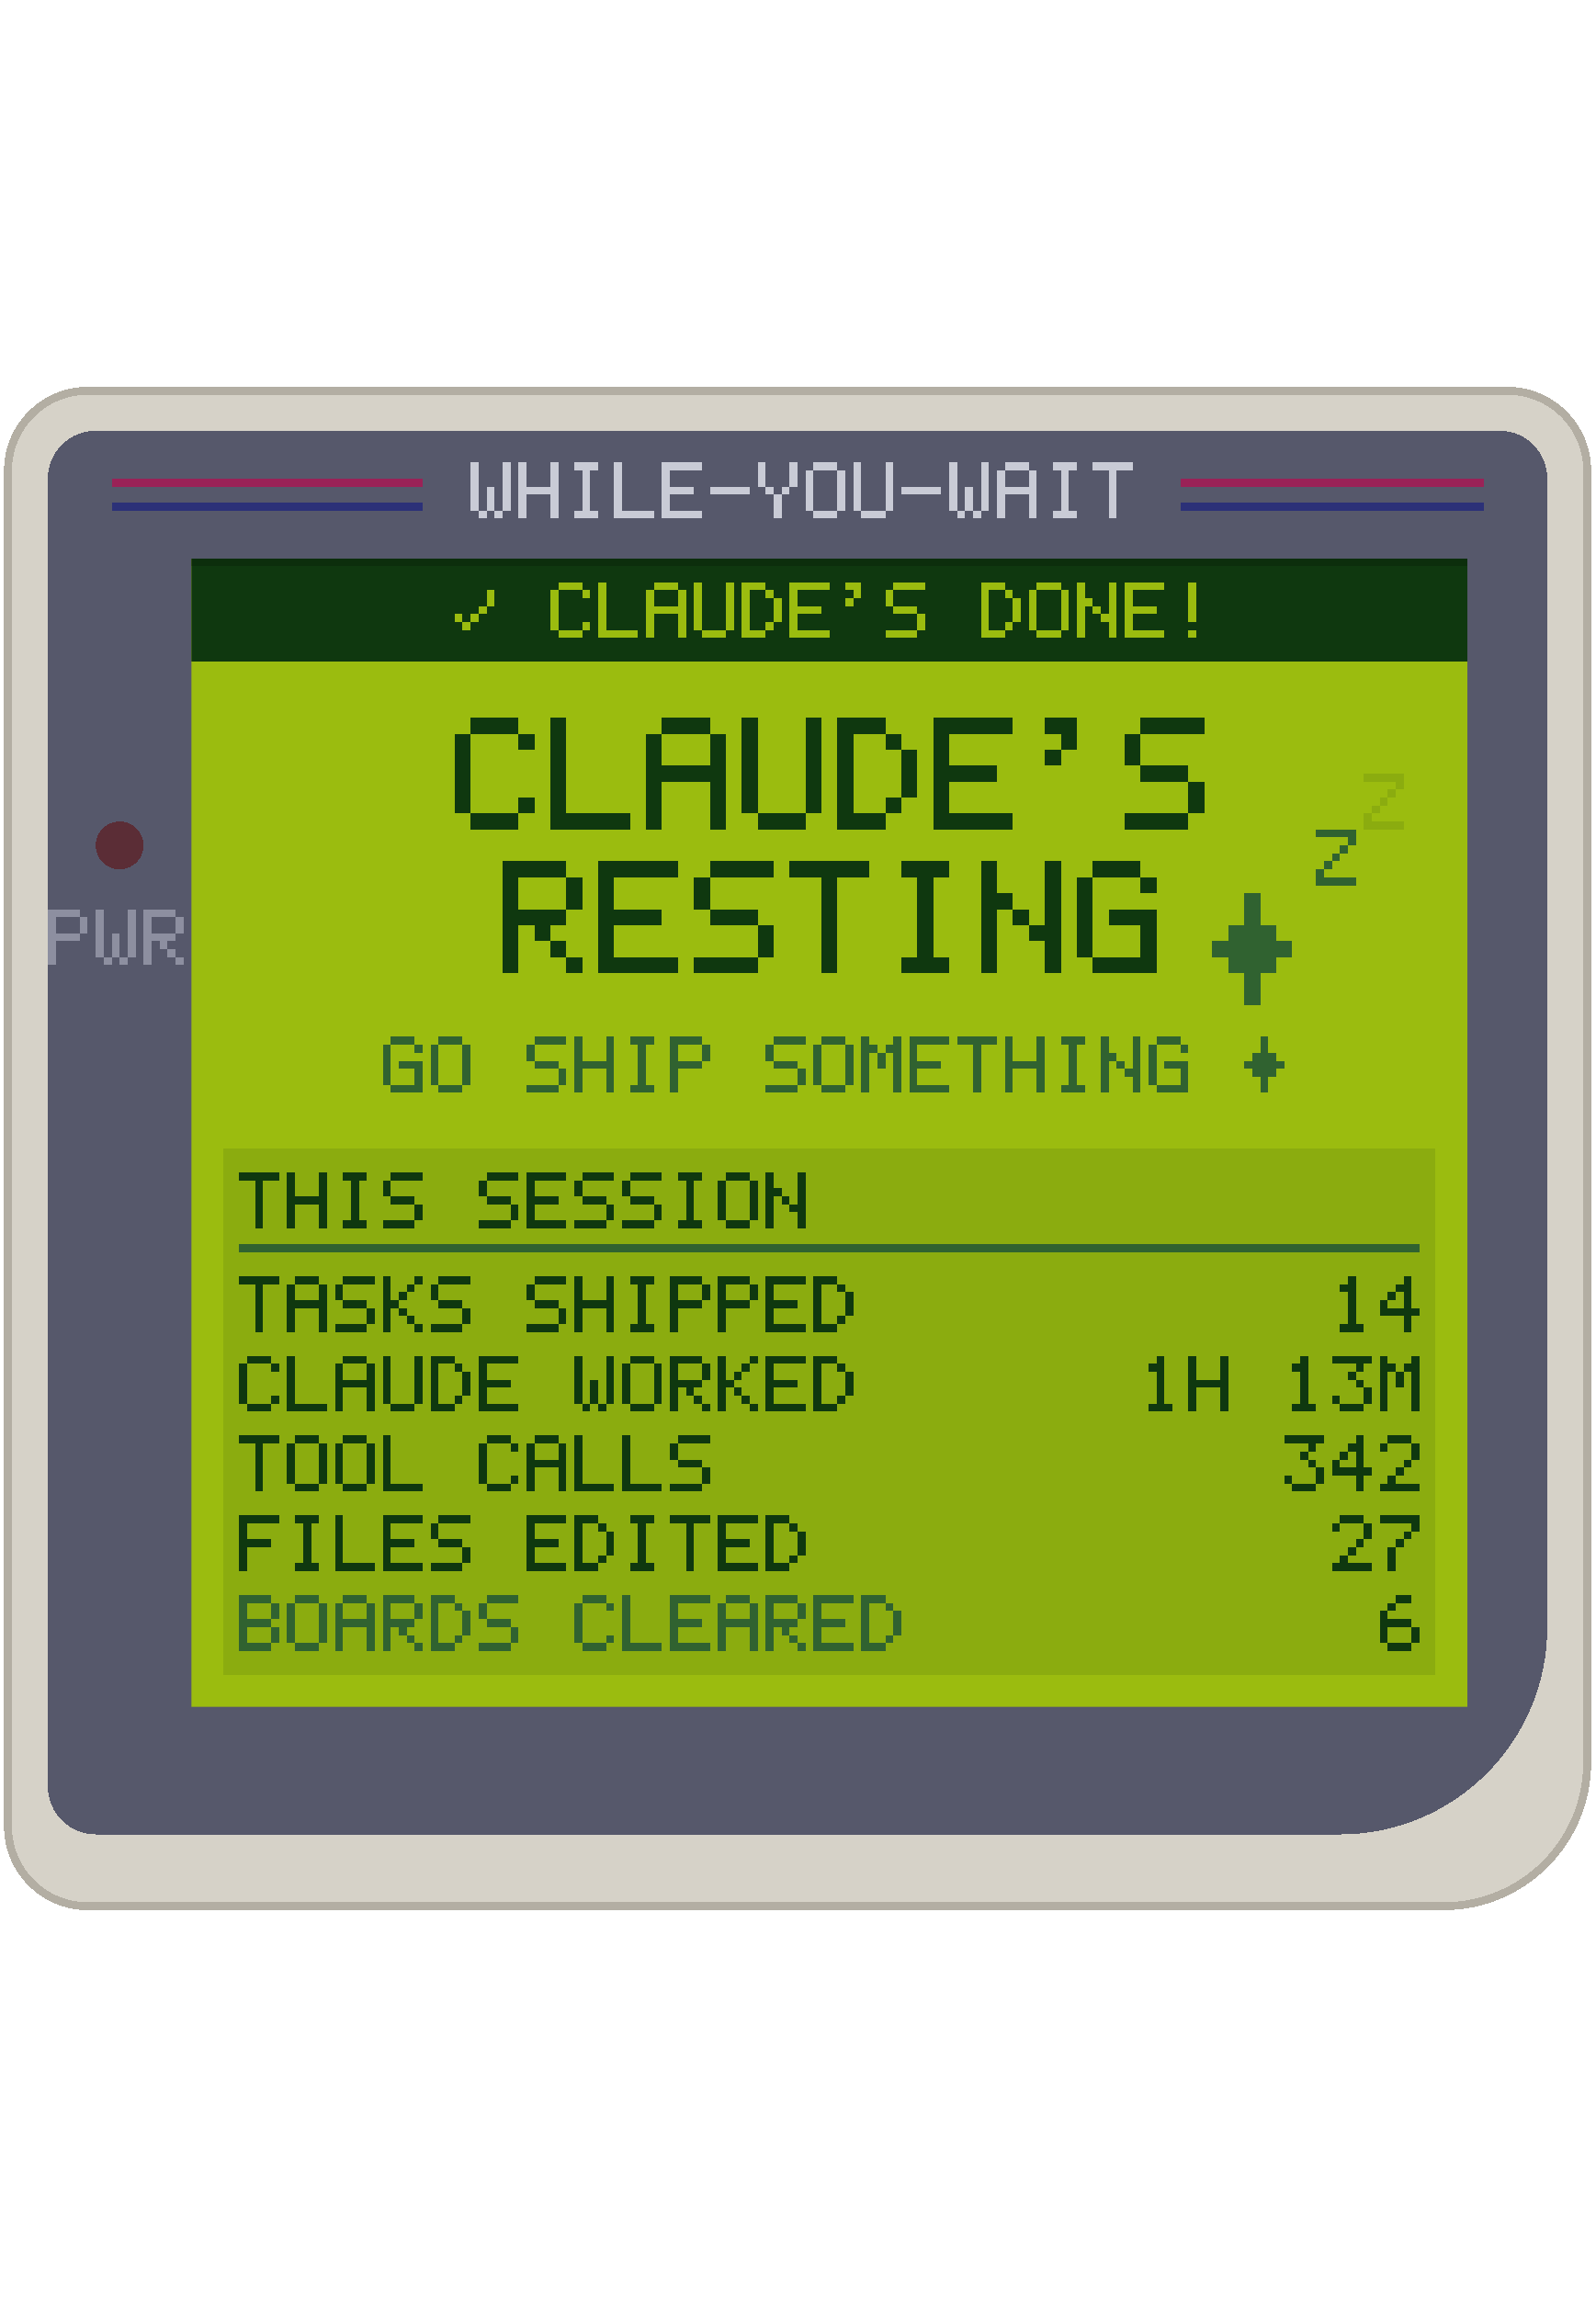
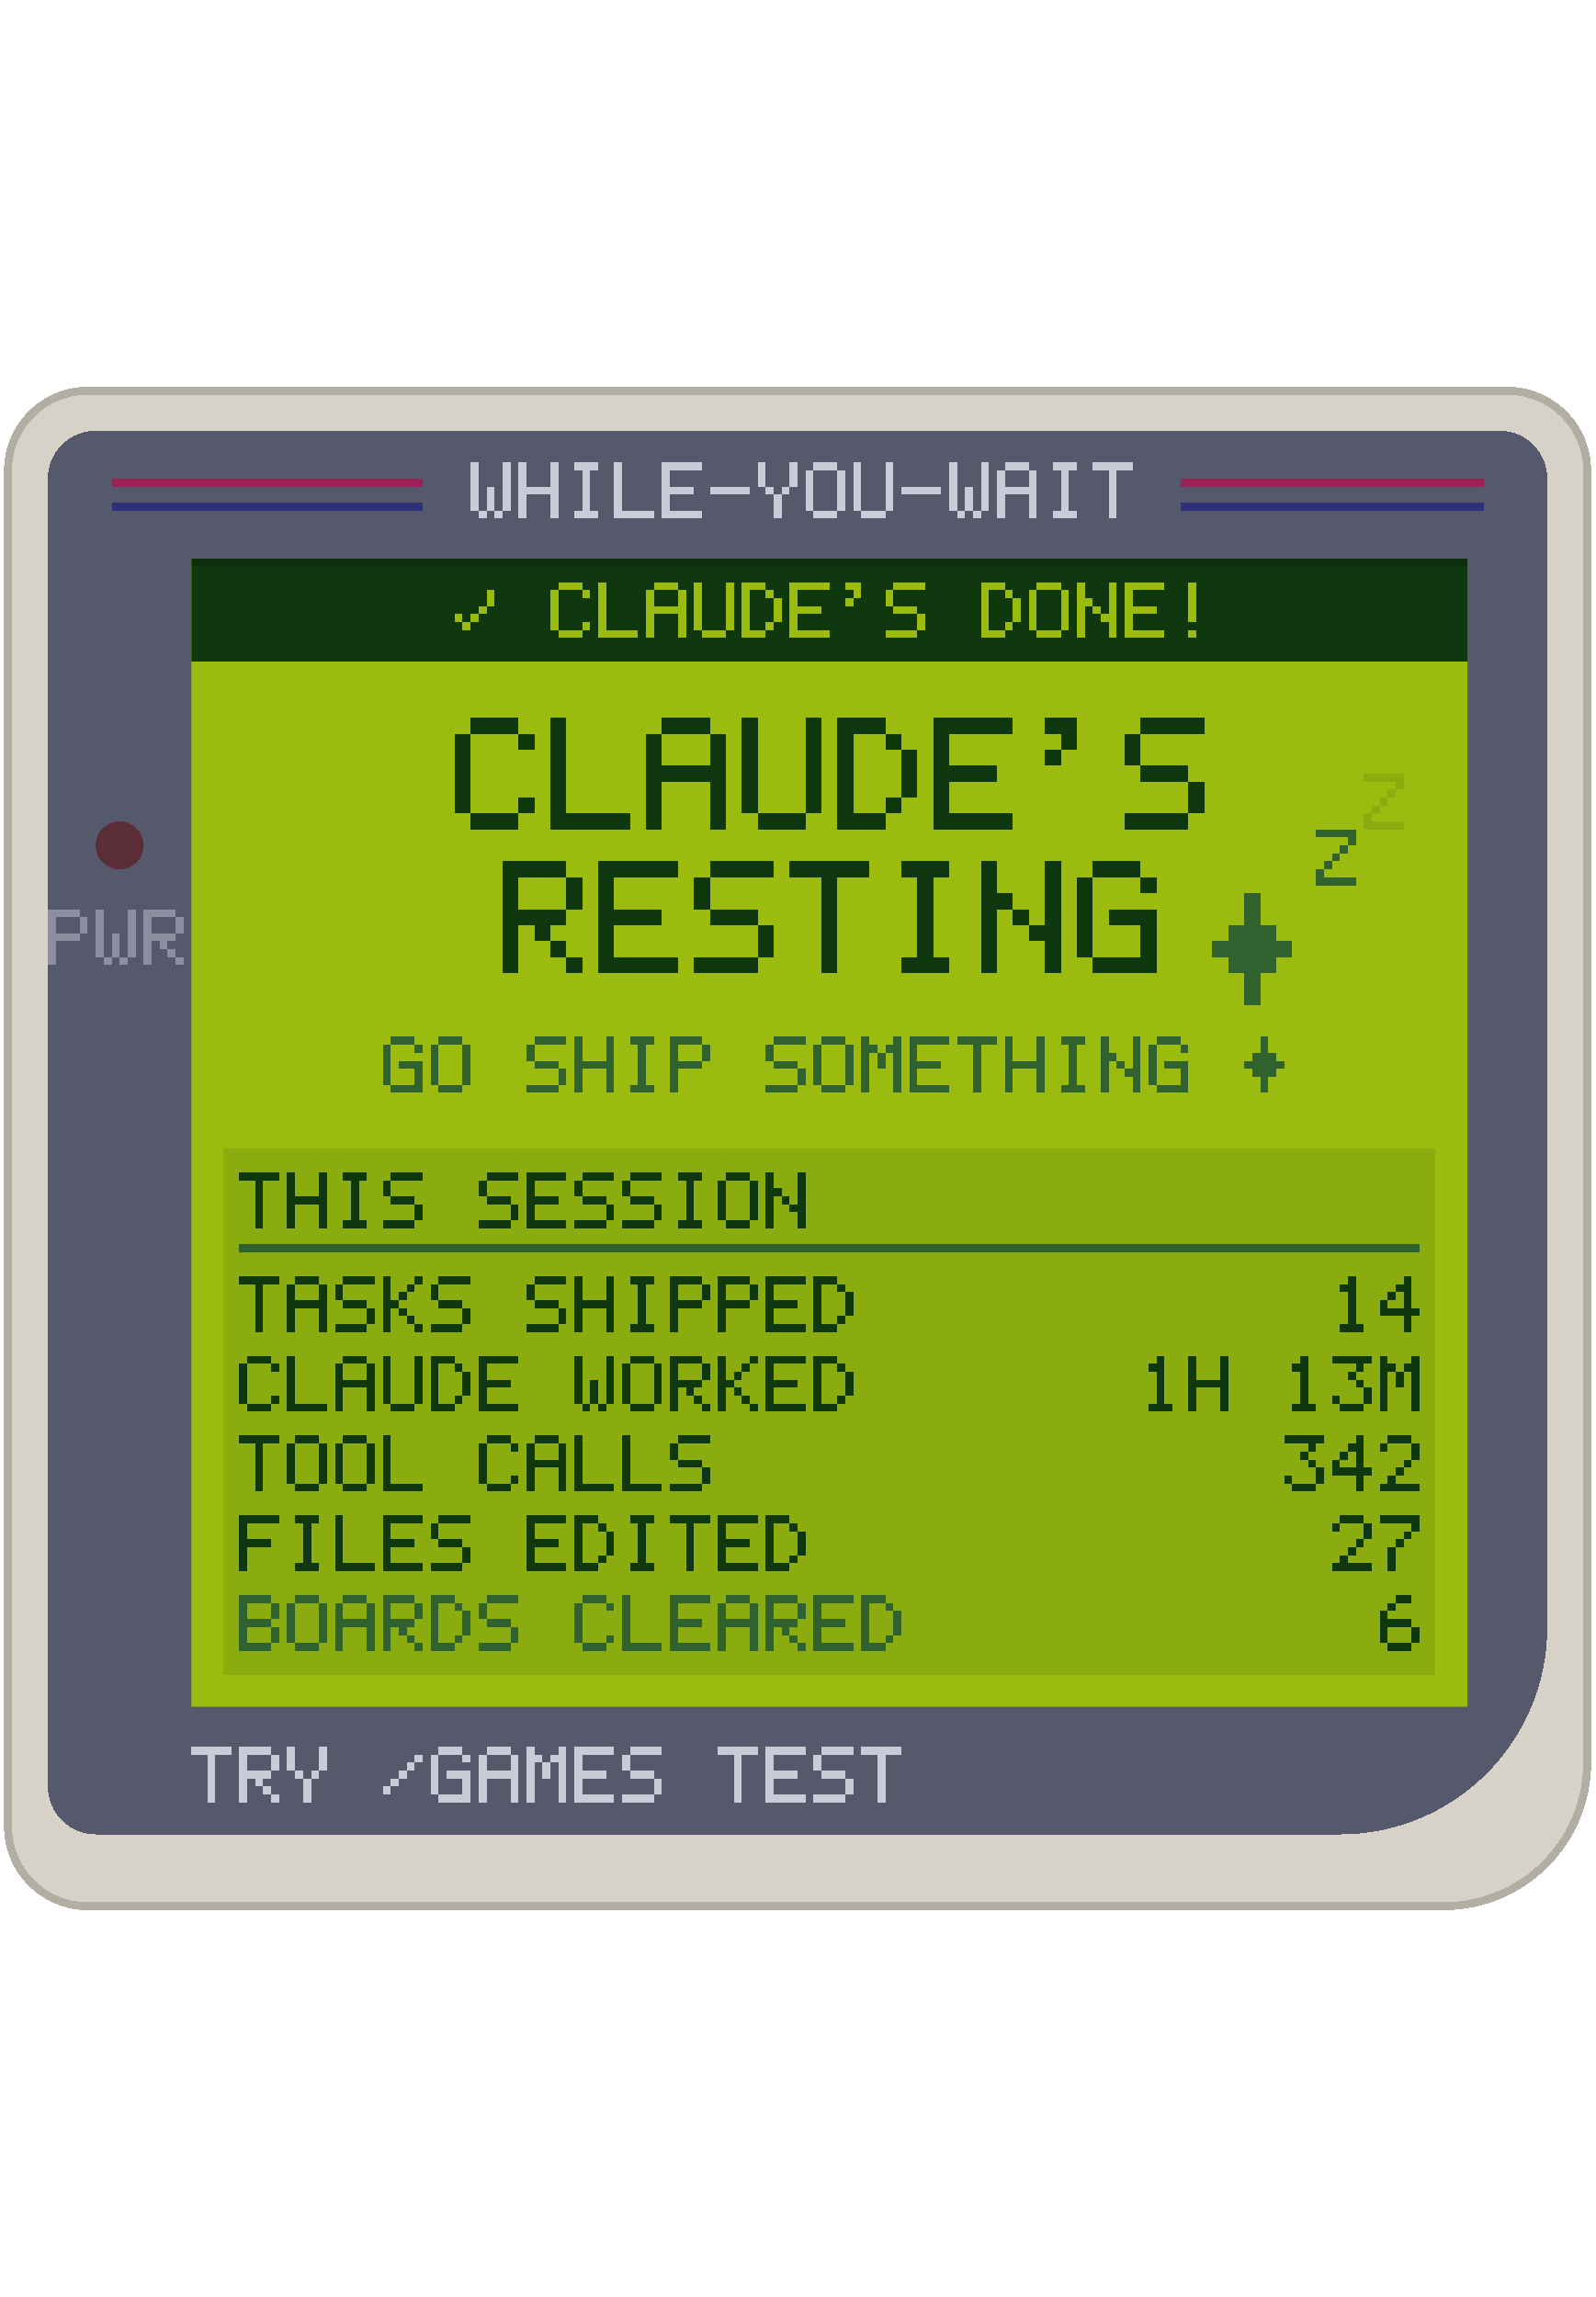
<svg xmlns="http://www.w3.org/2000/svg" viewBox="0 0 200 192" width="300" height="432" shape-rendering="crispEdges">
  <defs>
    <path id="a2713" d="M4 1h1v1h-1zM4 2h1v1h-1zM3 3h1v1h-1zM0 4h1v1h-1zM2 4h1v1h-1zM1 5h1v1h-1z" />
    <path id="a43" d="M1 0h3v1h-3zM0 1h1v1h-1zM4 1h1v1h-1zM0 2h1v1h-1zM0 3h1v1h-1zM0 4h1v1h-1zM0 5h1v1h-1zM4 5h1v1h-1zM1 6h3v1h-3z" />
    <path id="a4c" d="M0 0h1v1h-1zM0 1h1v1h-1zM0 2h1v1h-1zM0 3h1v1h-1zM0 4h1v1h-1zM0 5h1v1h-1zM0 6h5v1h-5z" />
    <path id="a41" d="M1 0h3v1h-3zM0 1h1v1h-1zM4 1h1v1h-1zM0 2h1v1h-1zM4 2h1v1h-1zM0 3h5v1h-5zM0 4h1v1h-1zM4 4h1v1h-1zM0 5h1v1h-1zM4 5h1v1h-1zM0 6h1v1h-1zM4 6h1v1h-1z" />
    <path id="a55" d="M0 0h1v1h-1zM4 0h1v1h-1zM0 1h1v1h-1zM4 1h1v1h-1zM0 2h1v1h-1zM4 2h1v1h-1zM0 3h1v1h-1zM4 3h1v1h-1zM0 4h1v1h-1zM4 4h1v1h-1zM0 5h1v1h-1zM4 5h1v1h-1zM1 6h3v1h-3z" />
    <path id="a44" d="M0 0h3v1h-3zM0 1h1v1h-1zM3 1h1v1h-1zM0 2h1v1h-1zM4 2h1v1h-1zM0 3h1v1h-1zM4 3h1v1h-1zM0 4h1v1h-1zM4 4h1v1h-1zM0 5h1v1h-1zM3 5h1v1h-1zM0 6h3v1h-3z" />
    <path id="a45" d="M0 0h5v1h-5zM0 1h1v1h-1zM0 2h1v1h-1zM0 3h4v1h-4zM0 4h1v1h-1zM0 5h1v1h-1zM0 6h5v1h-5z" />
    <path id="a27" d="M1 0h2v1h-2zM2 1h1v1h-1zM1 2h1v1h-1z" />
    <path id="a53" d="M1 0h4v1h-4zM0 1h1v1h-1zM0 2h1v1h-1zM1 3h3v1h-3zM4 4h1v1h-1zM4 5h1v1h-1zM0 6h4v1h-4z" />
    <path id="a4f" d="M1 0h3v1h-3zM0 1h1v1h-1zM4 1h1v1h-1zM0 2h1v1h-1zM4 2h1v1h-1zM0 3h1v1h-1zM4 3h1v1h-1zM0 4h1v1h-1zM4 4h1v1h-1zM0 5h1v1h-1zM4 5h1v1h-1zM1 6h3v1h-3z" />
    <path id="a4e" d="M0 0h1v1h-1zM4 0h1v1h-1zM0 1h1v1h-1zM4 1h1v1h-1zM0 2h2v1h-2zM4 2h1v1h-1zM0 3h1v1h-1zM2 3h1v1h-1zM4 3h1v1h-1zM0 4h1v1h-1zM3 4h2v1h-2zM0 5h1v1h-1zM4 5h1v1h-1zM0 6h1v1h-1zM4 6h1v1h-1z" />
    <path id="a21" d="M2 0h1v1h-1zM2 1h1v1h-1zM2 2h1v1h-1zM2 3h1v1h-1zM2 4h1v1h-1zM2 6h1v1h-1z" />
    <path id="a52" d="M0 0h4v1h-4zM0 1h1v1h-1zM4 1h1v1h-1zM0 2h1v1h-1zM4 2h1v1h-1zM0 3h4v1h-4zM0 4h1v1h-1zM2 4h1v1h-1zM0 5h1v1h-1zM3 5h1v1h-1zM0 6h1v1h-1zM4 6h1v1h-1z" />
    <path id="a54" d="M0 0h5v1h-5zM2 1h1v1h-1zM2 2h1v1h-1zM2 3h1v1h-1zM2 4h1v1h-1zM2 5h1v1h-1zM2 6h1v1h-1z" />
    <path id="a49" d="M1 0h3v1h-3zM2 1h1v1h-1zM2 2h1v1h-1zM2 3h1v1h-1zM2 4h1v1h-1zM2 5h1v1h-1zM1 6h3v1h-3z" />
    <path id="a47" d="M1 0h3v1h-3zM0 1h1v1h-1zM4 1h1v1h-1zM0 2h1v1h-1zM0 3h1v1h-1zM2 3h3v1h-3zM0 4h1v1h-1zM4 4h1v1h-1zM0 5h1v1h-1zM4 5h1v1h-1zM1 6h4v1h-4z" />
    <path id="a2726" d="M2 0h1v1h-1zM2 1h1v1h-1zM1 2h3v1h-3zM0 3h5v1h-5zM1 4h3v1h-3zM2 5h1v1h-1zM2 6h1v1h-1z" />
    <path id="a5a" d="M0 0h5v1h-5zM4 1h1v1h-1zM3 2h1v1h-1zM2 3h1v1h-1zM1 4h1v1h-1zM0 5h1v1h-1zM0 6h5v1h-5z" />
    <path id="a48" d="M0 0h1v1h-1zM4 0h1v1h-1zM0 1h1v1h-1zM4 1h1v1h-1zM0 2h1v1h-1zM4 2h1v1h-1zM0 3h5v1h-5zM0 4h1v1h-1zM4 4h1v1h-1zM0 5h1v1h-1zM4 5h1v1h-1zM0 6h1v1h-1zM4 6h1v1h-1z" />
    <path id="a50" d="M0 0h4v1h-4zM0 1h1v1h-1zM4 1h1v1h-1zM0 2h1v1h-1zM4 2h1v1h-1zM0 3h4v1h-4zM0 4h1v1h-1zM0 5h1v1h-1zM0 6h1v1h-1z" />
    <path id="a4d" d="M0 0h1v1h-1zM4 0h1v1h-1zM0 1h2v1h-2zM3 1h2v1h-2zM0 2h1v1h-1zM2 2h1v1h-1zM4 2h1v1h-1zM0 3h1v1h-1zM2 3h1v1h-1zM4 3h1v1h-1zM0 4h1v1h-1zM4 4h1v1h-1zM0 5h1v1h-1zM4 5h1v1h-1zM0 6h1v1h-1zM4 6h1v1h-1z" />
    <path id="a4b" d="M0 0h1v1h-1zM4 0h1v1h-1zM0 1h1v1h-1zM3 1h1v1h-1zM0 2h1v1h-1zM2 2h1v1h-1zM0 3h2v1h-2zM0 4h1v1h-1zM2 4h1v1h-1zM0 5h1v1h-1zM3 5h1v1h-1zM0 6h1v1h-1zM4 6h1v1h-1z" />
    <path id="a31" d="M2 0h1v1h-1zM1 1h2v1h-2zM2 2h1v1h-1zM2 3h1v1h-1zM2 4h1v1h-1zM2 5h1v1h-1zM1 6h3v1h-3z" />
    <path id="a34" d="M3 0h1v1h-1zM2 1h2v1h-2zM1 2h1v1h-1zM3 2h1v1h-1zM0 3h1v1h-1zM3 3h1v1h-1zM0 4h5v1h-5zM3 5h1v1h-1zM3 6h1v1h-1z" />
    <path id="a57" d="M0 0h1v1h-1zM4 0h1v1h-1zM0 1h1v1h-1zM4 1h1v1h-1zM0 2h1v1h-1zM4 2h1v1h-1zM0 3h1v1h-1zM2 3h1v1h-1zM4 3h1v1h-1zM0 4h1v1h-1zM2 4h1v1h-1zM4 4h1v1h-1zM0 5h1v1h-1zM2 5h1v1h-1zM4 5h1v1h-1zM1 6h1v1h-1zM3 6h1v1h-1z" />
    <path id="a33" d="M0 0h5v1h-5zM3 1h1v1h-1zM2 2h1v1h-1zM3 3h1v1h-1zM4 4h1v1h-1zM0 5h1v1h-1zM4 5h1v1h-1zM1 6h3v1h-3z" />
    <path id="a32" d="M1 0h3v1h-3zM0 1h1v1h-1zM4 1h1v1h-1zM4 2h1v1h-1zM3 3h1v1h-1zM2 4h1v1h-1zM1 5h1v1h-1zM0 6h5v1h-5z" />
    <path id="a46" d="M0 0h5v1h-5zM0 1h1v1h-1zM0 2h1v1h-1zM0 3h4v1h-4zM0 4h1v1h-1zM0 5h1v1h-1zM0 6h1v1h-1z" />
    <path id="a37" d="M0 0h5v1h-5zM4 1h1v1h-1zM3 2h1v1h-1zM2 3h1v1h-1zM1 4h1v1h-1zM1 5h1v1h-1zM1 6h1v1h-1z" />
    <path id="a42" d="M0 0h4v1h-4zM0 1h1v1h-1zM4 1h1v1h-1zM0 2h1v1h-1zM4 2h1v1h-1zM0 3h4v1h-4zM0 4h1v1h-1zM4 4h1v1h-1zM0 5h1v1h-1zM4 5h1v1h-1zM0 6h4v1h-4z" />
    <path id="a36" d="M2 0h2v1h-2zM1 1h1v1h-1zM0 2h1v1h-1zM0 3h4v1h-4zM0 4h1v1h-1zM4 4h1v1h-1zM0 5h1v1h-1zM4 5h1v1h-1zM1 6h3v1h-3z" />
    <path id="a2d" d="M0 3h5v1h-5z" />
    <path id="a59" d="M0 0h1v1h-1zM4 0h1v1h-1zM0 1h1v1h-1zM4 1h1v1h-1zM0 2h1v1h-1zM4 2h1v1h-1zM1 3h1v1h-1zM3 3h1v1h-1zM2 4h1v1h-1zM2 5h1v1h-1zM2 6h1v1h-1z" />
+     <path id="a2f" d="M4 1h1v1h-1zM3 2h1v1h-1zM2 3h1v1h-1zM1 4h1v1h-1zM0 5h1v1h-1z" />
    <clipPath id="lcdclip">
      <rect width="160" height="144" />
    </clipPath>
    <pattern id="dither" width="2" height="2" patternUnits="userSpaceOnUse">
      <rect width="1" height="1" fill="#0f380f" />
      <rect x="1" y="1" width="1" height="1" fill="#306230" />
    </pattern>
  </defs>
  <path d="M11 1h178a10 10 0 0 1 10 10v162a18 18 0 0 1 -18 18h-170a10 10 0 0 1 -10 -10v-170a10 10 0 0 1 10 -10z" fill="#d6d2c8" stroke="#b3aea3" stroke-width="1" />
  <path d="M12 6h176a6 6 0 0 1 6 6v144a26 26 0 0 1 -26 26h-156a6 6 0 0 1 -6 -6v-164a6 6 0 0 1 6 -6z" fill="#56586b" />
  <rect x="14" y="12" width="39" height="1" fill="#9a2257" />
  <rect x="14" y="15" width="39" height="1" fill="#2c3178" />
  <rect x="148" y="12" width="38" height="1" fill="#9a2257" />
  <rect x="148" y="15" width="38" height="1" fill="#2c3178" />
  <use href="#a57" x="59" y="10" fill="#c9cbd6" />
  <use href="#a48" x="65" y="10" fill="#c9cbd6" />
  <use href="#a49" x="71" y="10" fill="#c9cbd6" />
  <use href="#a4c" x="77" y="10" fill="#c9cbd6" />
  <use href="#a45" x="83" y="10" fill="#c9cbd6" />
  <use href="#a2d" x="89" y="10" fill="#c9cbd6" />
  <use href="#a59" x="95" y="10" fill="#c9cbd6" />
  <use href="#a4f" x="101" y="10" fill="#c9cbd6" />
  <use href="#a55" x="107" y="10" fill="#c9cbd6" />
  <use href="#a2d" x="113" y="10" fill="#c9cbd6" />
  <use href="#a57" x="119" y="10" fill="#c9cbd6" />
  <use href="#a41" x="125" y="10" fill="#c9cbd6" />
  <use href="#a49" x="131" y="10" fill="#c9cbd6" />
  <use href="#a54" x="137" y="10" fill="#c9cbd6" />
  <circle cx="15" cy="58" r="3" fill="#5b2d36" />
  <use href="#a50" x="6" y="66" fill="#8d8fa0" />
  <use href="#a57" x="12" y="66" fill="#8d8fa0" />
  <use href="#a52" x="18" y="66" fill="#8d8fa0" />
+   <use href="#a54" x="24" y="171" fill="#c9cbd6" />
+   <use href="#a52" x="30" y="171" fill="#c9cbd6" />
+   <use href="#a59" x="36" y="171" fill="#c9cbd6" />
+   <use href="#a2f" x="48" y="171" fill="#c9cbd6" />
+   <use href="#a47" x="54" y="171" fill="#c9cbd6" />
+   <use href="#a41" x="60" y="171" fill="#c9cbd6" />
+   <use href="#a4d" x="66" y="171" fill="#c9cbd6" />
+   <use href="#a45" x="72" y="171" fill="#c9cbd6" />
+   <use href="#a53" x="78" y="171" fill="#c9cbd6" />
+   <use href="#a54" x="90" y="171" fill="#c9cbd6" />
+   <use href="#a45" x="96" y="171" fill="#c9cbd6" />
+   <use href="#a53" x="102" y="171" fill="#c9cbd6" />
+   <use href="#a54" x="108" y="171" fill="#c9cbd6" />
  <g transform="translate(24 22)" clip-path="url(#lcdclip)">
    <rect x="0" y="0" width="160" height="144" fill="#9bbc0f" />
    <rect x="0" y="0" width="160" height="13" fill="#0f380f" />
    <use href="#a2713" x="33" y="3" fill="#9bbc0f" />
    <use href="#a43" x="45" y="3" fill="#9bbc0f" />
    <use href="#a4c" x="51" y="3" fill="#9bbc0f" />
    <use href="#a41" x="57" y="3" fill="#9bbc0f" />
    <use href="#a55" x="63" y="3" fill="#9bbc0f" />
    <use href="#a44" x="69" y="3" fill="#9bbc0f" />
    <use href="#a45" x="75" y="3" fill="#9bbc0f" />
    <use href="#a27" x="81" y="3" fill="#9bbc0f" />
    <use href="#a53" x="87" y="3" fill="#9bbc0f" />
    <use href="#a44" x="99" y="3" fill="#9bbc0f" />
    <use href="#a4f" x="105" y="3" fill="#9bbc0f" />
    <use href="#a4e" x="111" y="3" fill="#9bbc0f" />
    <use href="#a45" x="117" y="3" fill="#9bbc0f" />
    <use href="#a21" x="123" y="3" fill="#9bbc0f" />
    <use href="#a43" transform="translate(33 20) scale(2)" fill="#0f380f" />
    <use href="#a4c" transform="translate(45 20) scale(2)" fill="#0f380f" />
    <use href="#a41" transform="translate(57 20) scale(2)" fill="#0f380f" />
    <use href="#a55" transform="translate(69 20) scale(2)" fill="#0f380f" />
    <use href="#a44" transform="translate(81 20) scale(2)" fill="#0f380f" />
    <use href="#a45" transform="translate(93 20) scale(2)" fill="#0f380f" />
    <use href="#a27" transform="translate(105 20) scale(2)" fill="#0f380f" />
    <use href="#a53" transform="translate(117 20) scale(2)" fill="#0f380f" />
    <use href="#a52" transform="translate(39 38) scale(2)" fill="#0f380f" />
    <use href="#a45" transform="translate(51 38) scale(2)" fill="#0f380f" />
    <use href="#a53" transform="translate(63 38) scale(2)" fill="#0f380f" />
    <use href="#a54" transform="translate(75 38) scale(2)" fill="#0f380f" />
    <use href="#a49" transform="translate(87 38) scale(2)" fill="#0f380f" />
    <use href="#a4e" transform="translate(99 38) scale(2)" fill="#0f380f" />
    <use href="#a47" transform="translate(111 38) scale(2)" fill="#0f380f" />
    <use href="#a2726" transform="translate(128 42) scale(2)" fill="#306230" />
    <use href="#a5a" x="141" y="34" fill="#306230" />
    <use href="#a5a" x="147" y="27" fill="#8bac0f" />
    <use href="#a47" x="24" y="60" fill="#306230" />
    <use href="#a4f" x="30" y="60" fill="#306230" />
    <use href="#a53" x="42" y="60" fill="#306230" />
    <use href="#a48" x="48" y="60" fill="#306230" />
    <use href="#a49" x="54" y="60" fill="#306230" />
    <use href="#a50" x="60" y="60" fill="#306230" />
    <use href="#a53" x="72" y="60" fill="#306230" />
    <use href="#a4f" x="78" y="60" fill="#306230" />
    <use href="#a4d" x="84" y="60" fill="#306230" />
    <use href="#a45" x="90" y="60" fill="#306230" />
    <use href="#a54" x="96" y="60" fill="#306230" />
    <use href="#a48" x="102" y="60" fill="#306230" />
    <use href="#a49" x="108" y="60" fill="#306230" />
    <use href="#a4e" x="114" y="60" fill="#306230" />
    <use href="#a47" x="120" y="60" fill="#306230" />
    <use href="#a2726" x="132" y="60" fill="#306230" />
    <rect x="4" y="74" width="152" height="66" fill="#8bac0f" />
    <use href="#a54" x="6" y="77" fill="#0f380f" />
    <use href="#a48" x="12" y="77" fill="#0f380f" />
    <use href="#a49" x="18" y="77" fill="#0f380f" />
    <use href="#a53" x="24" y="77" fill="#0f380f" />
    <use href="#a53" x="36" y="77" fill="#0f380f" />
    <use href="#a45" x="42" y="77" fill="#0f380f" />
    <use href="#a53" x="48" y="77" fill="#0f380f" />
    <use href="#a53" x="54" y="77" fill="#0f380f" />
    <use href="#a49" x="60" y="77" fill="#0f380f" />
    <use href="#a4f" x="66" y="77" fill="#0f380f" />
    <use href="#a4e" x="72" y="77" fill="#0f380f" />
    <rect x="6" y="86" width="148" height="1" fill="#306230" />
    <use href="#a54" x="6" y="90" fill="#0f380f" />
    <use href="#a41" x="12" y="90" fill="#0f380f" />
    <use href="#a53" x="18" y="90" fill="#0f380f" />
    <use href="#a4b" x="24" y="90" fill="#0f380f" />
    <use href="#a53" x="30" y="90" fill="#0f380f" />
    <use href="#a53" x="42" y="90" fill="#0f380f" />
    <use href="#a48" x="48" y="90" fill="#0f380f" />
    <use href="#a49" x="54" y="90" fill="#0f380f" />
    <use href="#a50" x="60" y="90" fill="#0f380f" />
    <use href="#a50" x="66" y="90" fill="#0f380f" />
    <use href="#a45" x="72" y="90" fill="#0f380f" />
    <use href="#a44" x="78" y="90" fill="#0f380f" />
    <use href="#a31" x="143" y="90" fill="#0f380f" />
    <use href="#a34" x="149" y="90" fill="#0f380f" />
    <use href="#a43" x="6" y="100" fill="#0f380f" />
    <use href="#a4c" x="12" y="100" fill="#0f380f" />
    <use href="#a41" x="18" y="100" fill="#0f380f" />
    <use href="#a55" x="24" y="100" fill="#0f380f" />
    <use href="#a44" x="30" y="100" fill="#0f380f" />
    <use href="#a45" x="36" y="100" fill="#0f380f" />
    <use href="#a57" x="48" y="100" fill="#0f380f" />
    <use href="#a4f" x="54" y="100" fill="#0f380f" />
    <use href="#a52" x="60" y="100" fill="#0f380f" />
    <use href="#a4b" x="66" y="100" fill="#0f380f" />
    <use href="#a45" x="72" y="100" fill="#0f380f" />
    <use href="#a44" x="78" y="100" fill="#0f380f" />
    <use href="#a31" x="119" y="100" fill="#0f380f" />
    <use href="#a48" x="125" y="100" fill="#0f380f" />
    <use href="#a31" x="137" y="100" fill="#0f380f" />
    <use href="#a33" x="143" y="100" fill="#0f380f" />
    <use href="#a4d" x="149" y="100" fill="#0f380f" />
    <use href="#a54" x="6" y="110" fill="#0f380f" />
    <use href="#a4f" x="12" y="110" fill="#0f380f" />
    <use href="#a4f" x="18" y="110" fill="#0f380f" />
    <use href="#a4c" x="24" y="110" fill="#0f380f" />
    <use href="#a43" x="36" y="110" fill="#0f380f" />
    <use href="#a41" x="42" y="110" fill="#0f380f" />
    <use href="#a4c" x="48" y="110" fill="#0f380f" />
    <use href="#a4c" x="54" y="110" fill="#0f380f" />
    <use href="#a53" x="60" y="110" fill="#0f380f" />
    <use href="#a33" x="137" y="110" fill="#0f380f" />
    <use href="#a34" x="143" y="110" fill="#0f380f" />
    <use href="#a32" x="149" y="110" fill="#0f380f" />
    <use href="#a46" x="6" y="120" fill="#0f380f" />
    <use href="#a49" x="12" y="120" fill="#0f380f" />
    <use href="#a4c" x="18" y="120" fill="#0f380f" />
    <use href="#a45" x="24" y="120" fill="#0f380f" />
    <use href="#a53" x="30" y="120" fill="#0f380f" />
    <use href="#a45" x="42" y="120" fill="#0f380f" />
    <use href="#a44" x="48" y="120" fill="#0f380f" />
    <use href="#a49" x="54" y="120" fill="#0f380f" />
    <use href="#a54" x="60" y="120" fill="#0f380f" />
    <use href="#a45" x="66" y="120" fill="#0f380f" />
    <use href="#a44" x="72" y="120" fill="#0f380f" />
    <use href="#a32" x="143" y="120" fill="#0f380f" />
    <use href="#a37" x="149" y="120" fill="#0f380f" />
    <use href="#a42" x="6" y="130" fill="#306230" />
    <use href="#a4f" x="12" y="130" fill="#306230" />
    <use href="#a41" x="18" y="130" fill="#306230" />
    <use href="#a52" x="24" y="130" fill="#306230" />
    <use href="#a44" x="30" y="130" fill="#306230" />
    <use href="#a53" x="36" y="130" fill="#306230" />
    <use href="#a43" x="48" y="130" fill="#306230" />
    <use href="#a4c" x="54" y="130" fill="#306230" />
    <use href="#a45" x="60" y="130" fill="#306230" />
    <use href="#a41" x="66" y="130" fill="#306230" />
    <use href="#a52" x="72" y="130" fill="#306230" />
    <use href="#a45" x="78" y="130" fill="#306230" />
    <use href="#a44" x="84" y="130" fill="#306230" />
    <use href="#a36" x="149" y="130" fill="#0f380f" />
  </g>
  <rect x="24" y="22" width="160" height="1" fill="#000" opacity=".18" />
</svg>
